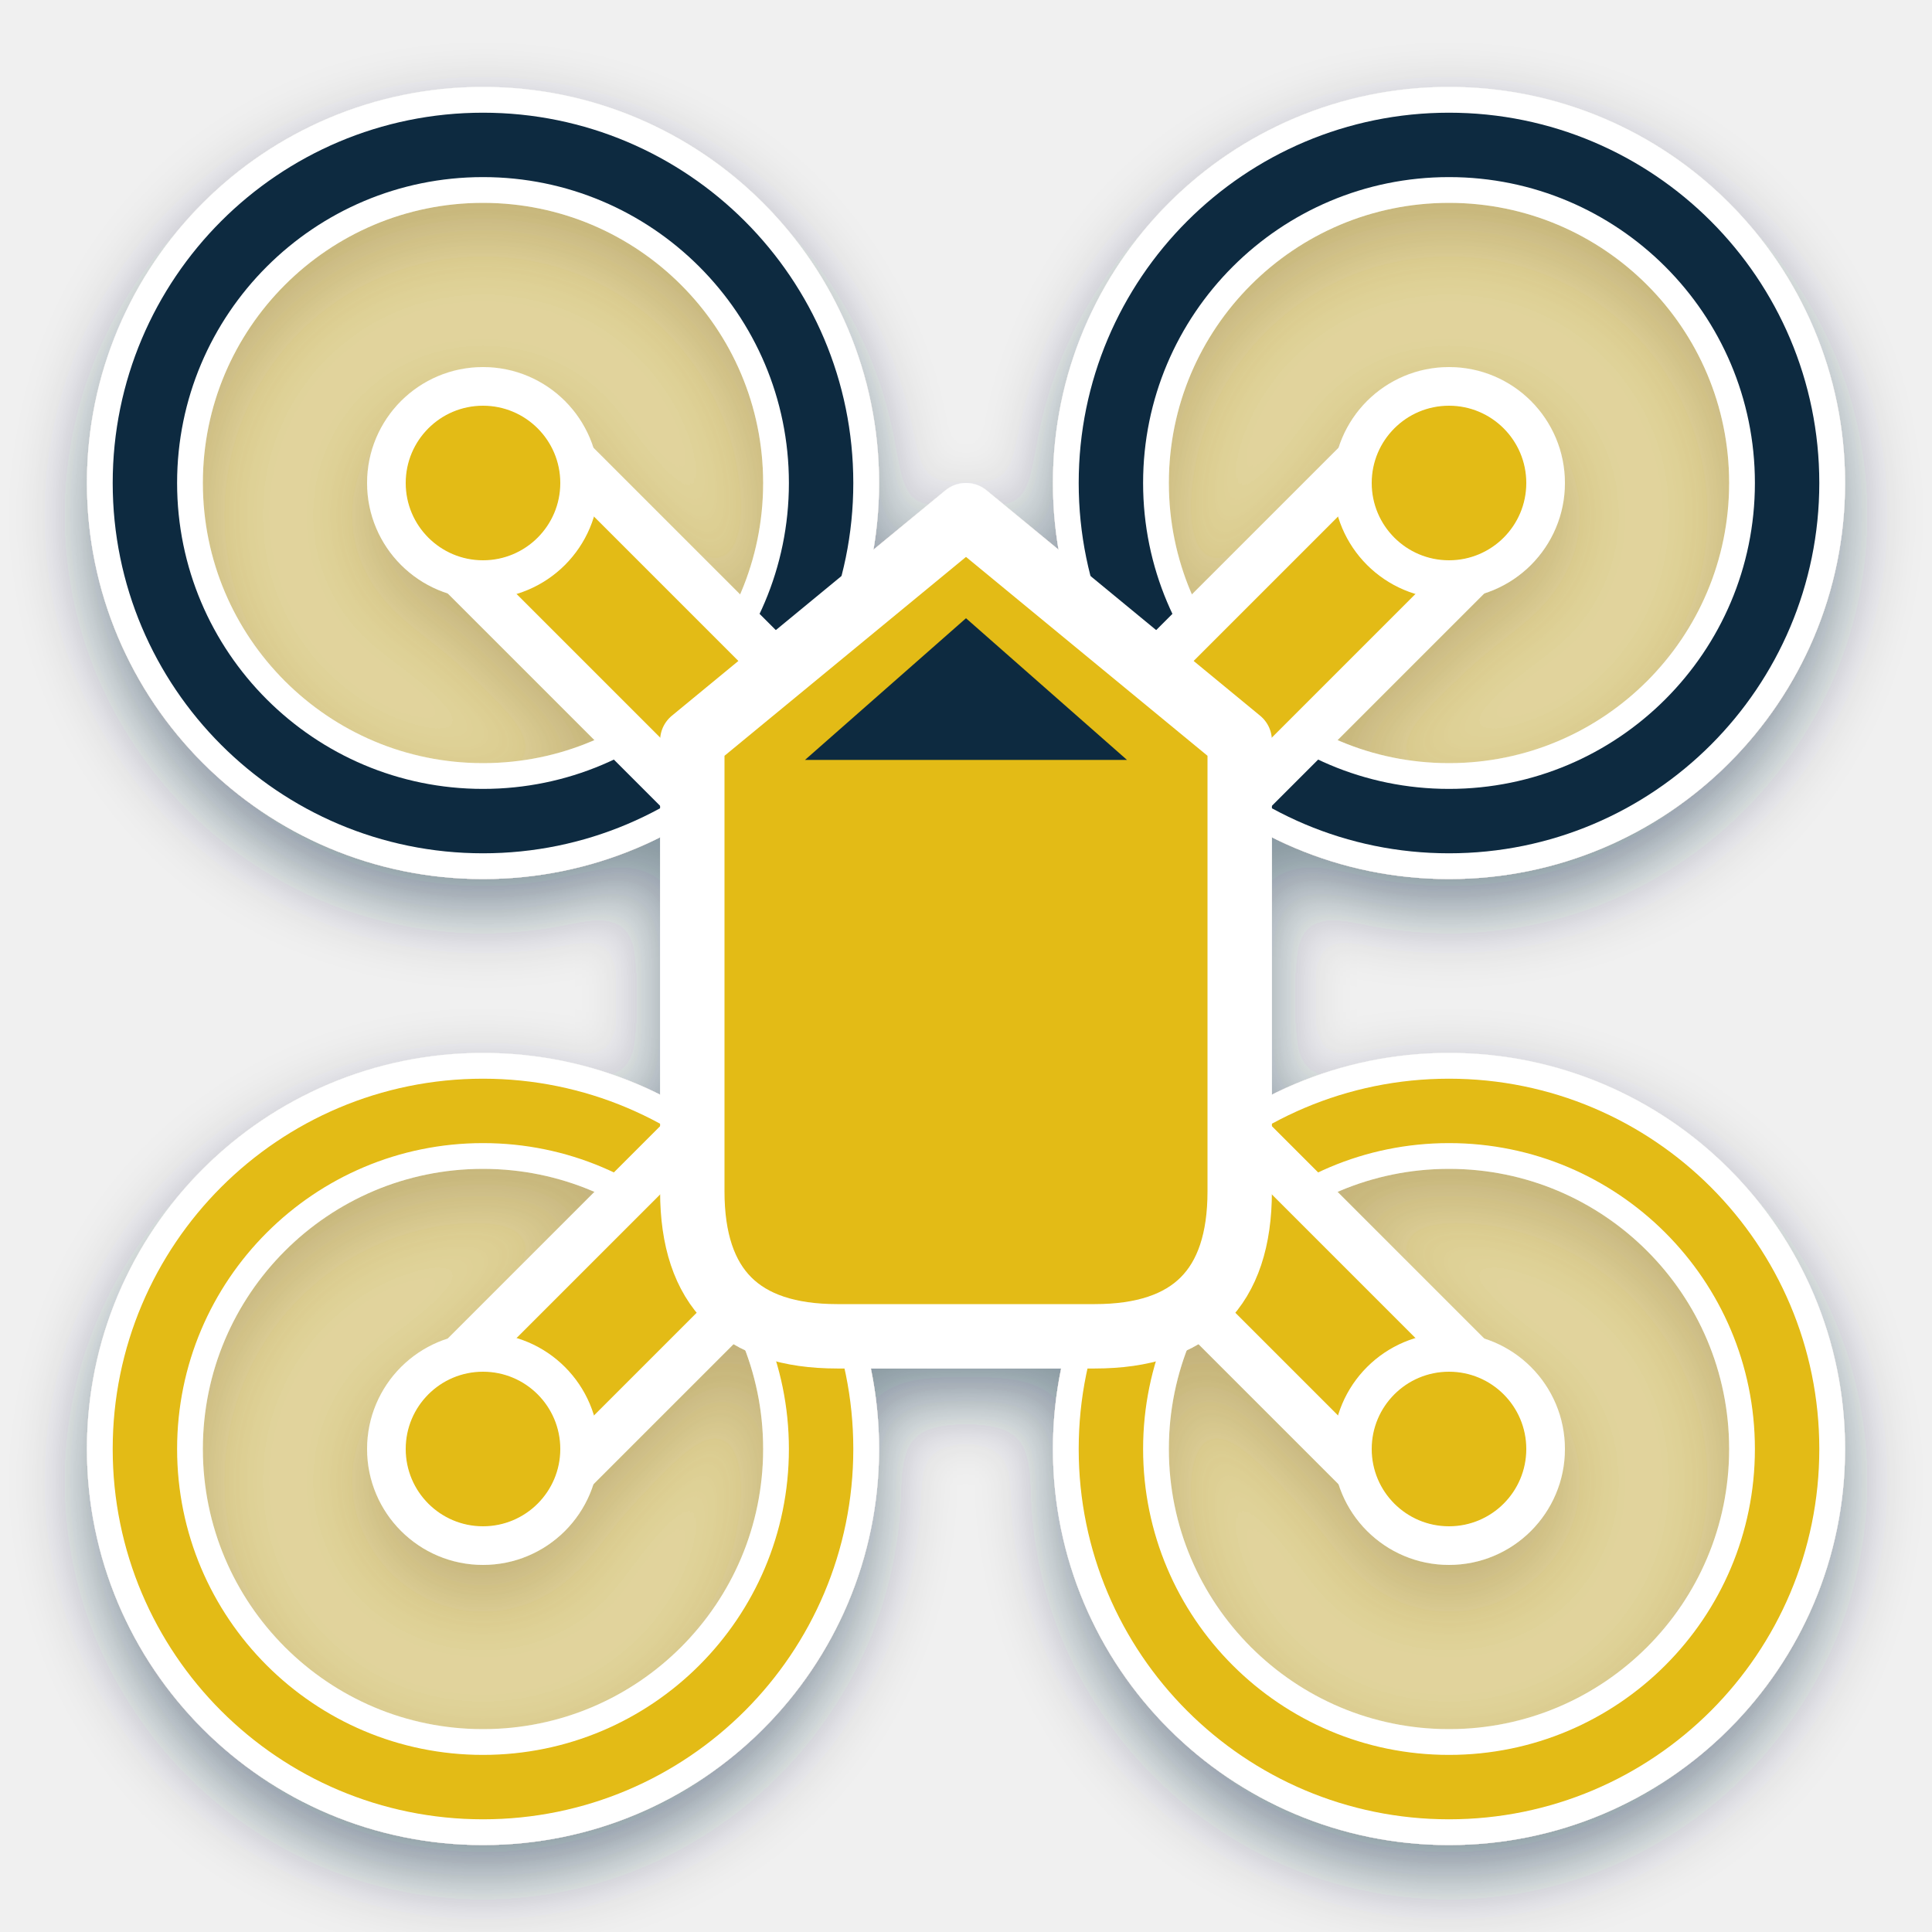
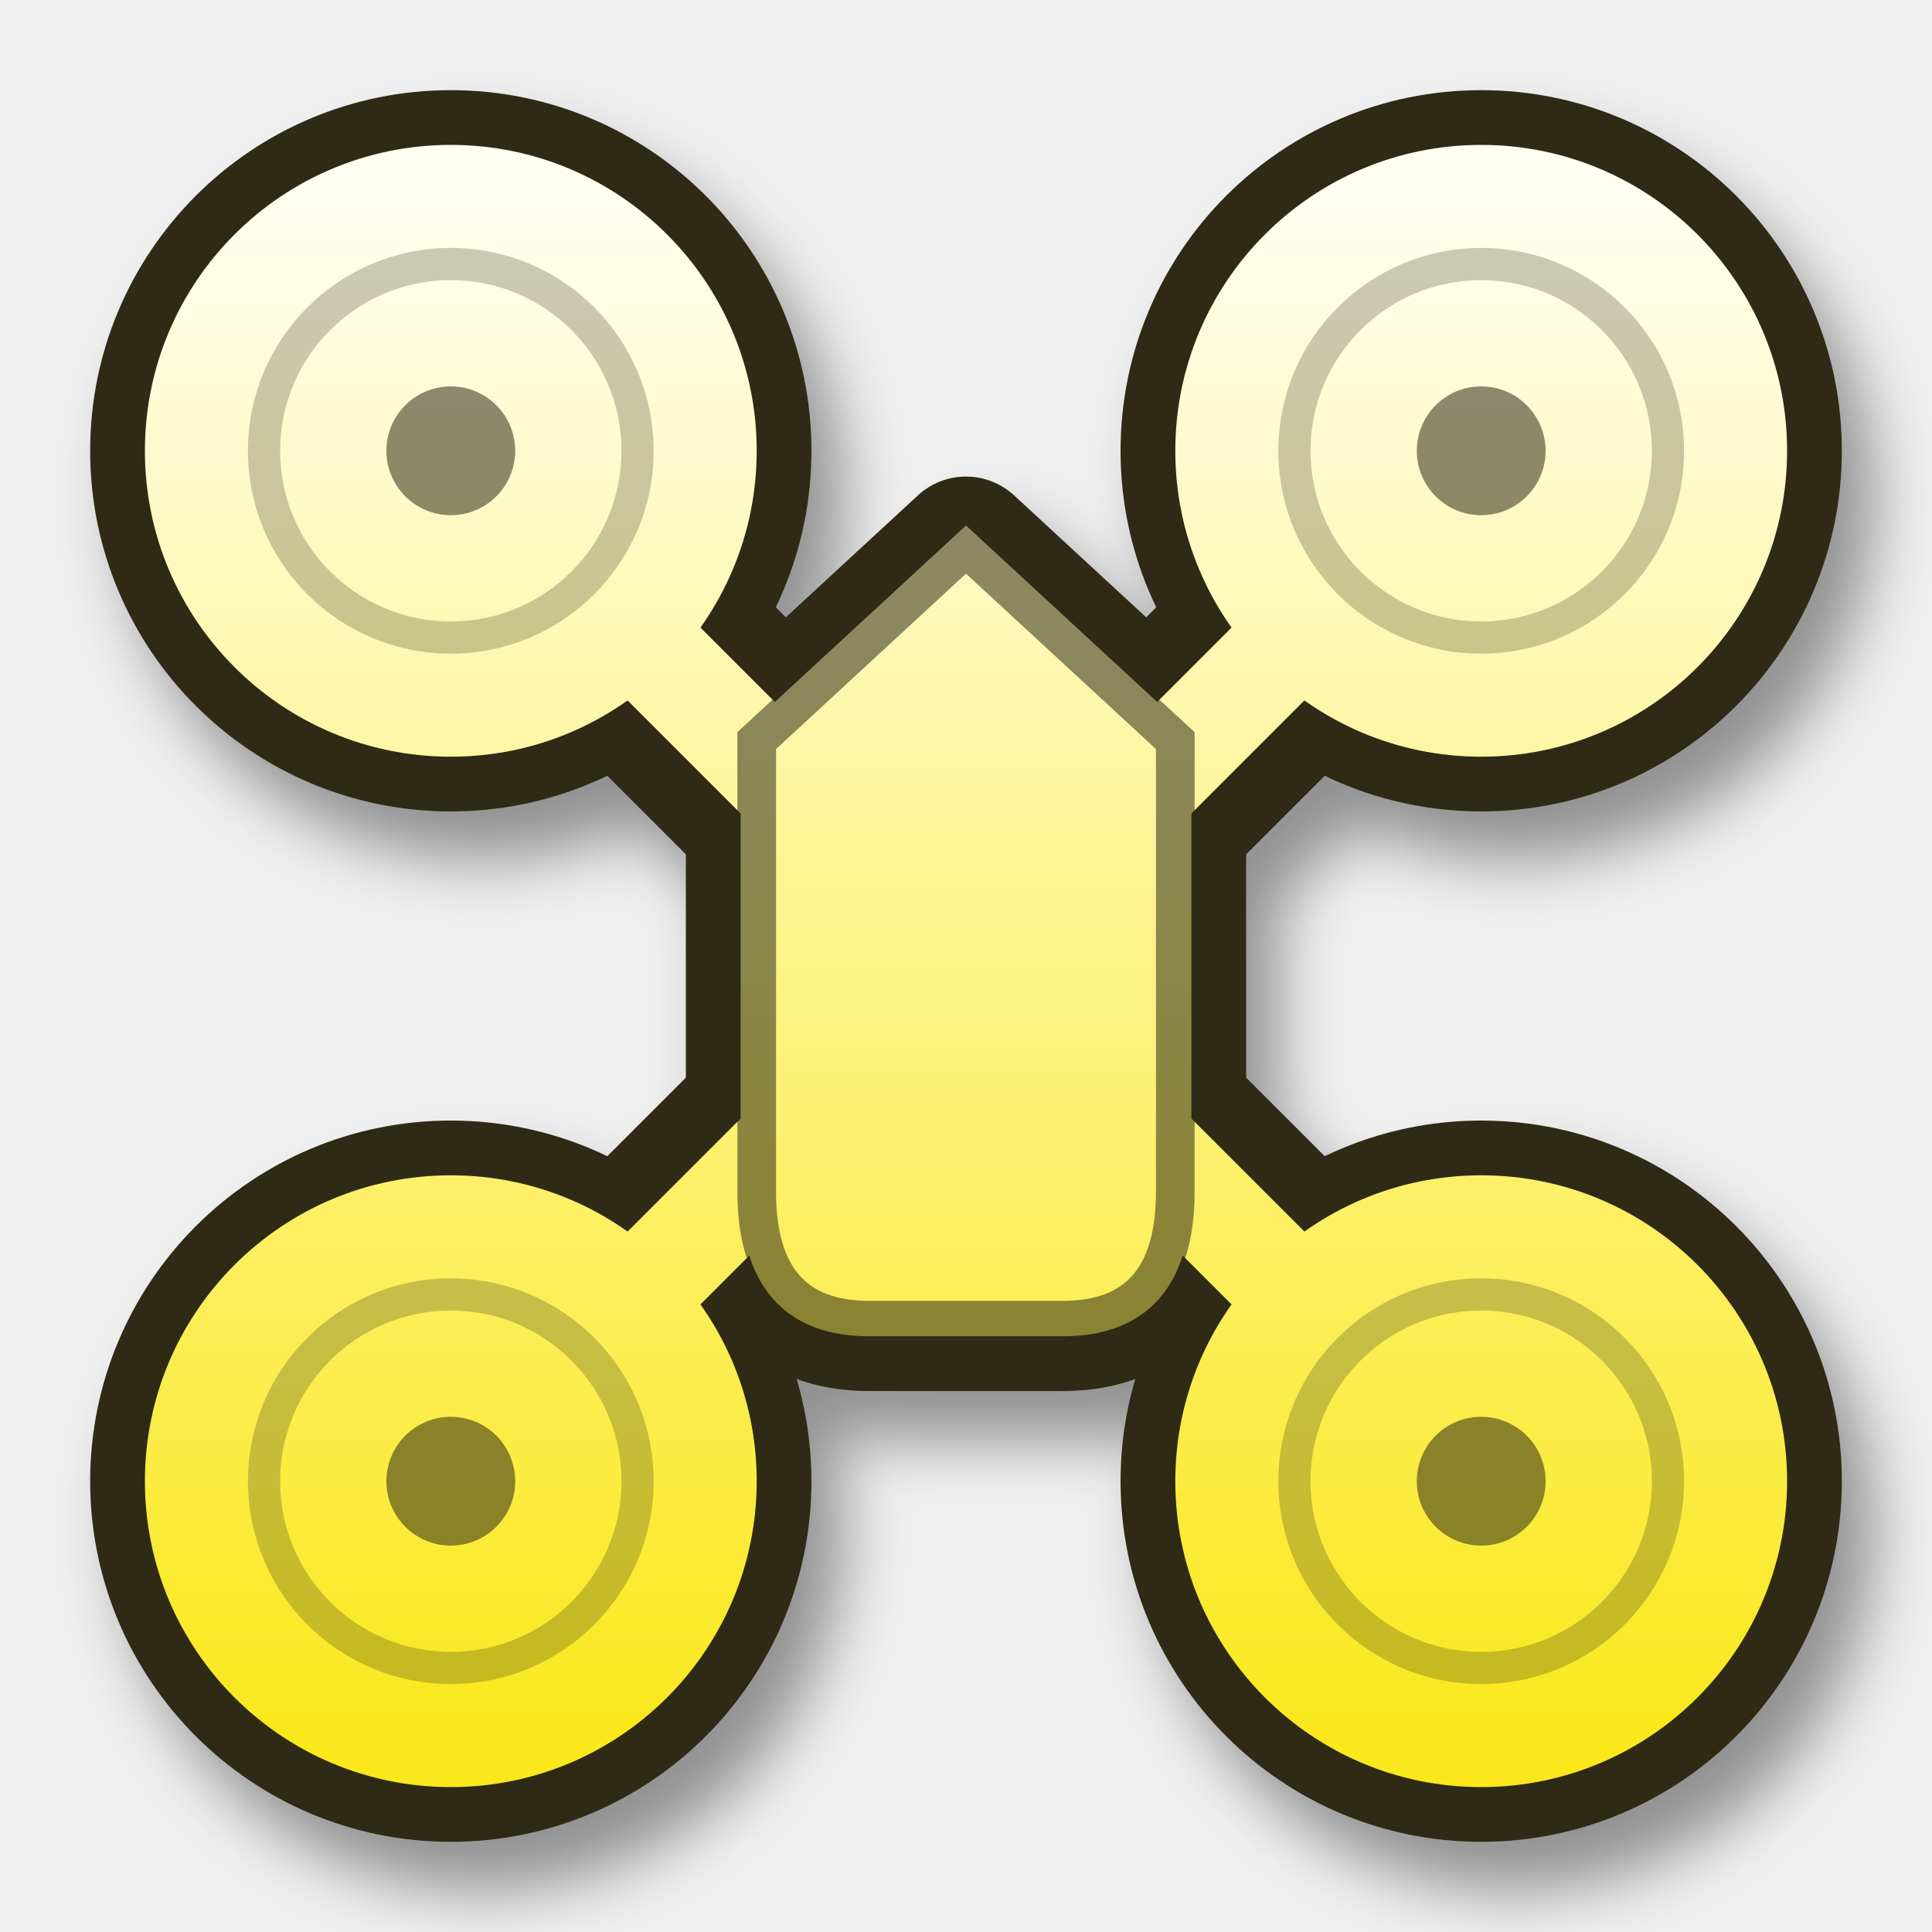
<svg xmlns="http://www.w3.org/2000/svg" width="60" height="60" viewBox="0 0 60 60">
  <defs>
    <filter id="s" x="-20%" y="-20%" width="140%" height="140%">
-       <feDropShadow dx="0" dy="1" stdDeviation="1.1" flood-color="#0d2a40" flood-opacity=".45" />
+       <feDropShadow dx="1" dy="1.5" stdDeviation="1" flood-color="#000" flood-opacity=".4" />
    </filter>
+     <linearGradient id="g" gradientUnits="userSpaceOnUse" x1="0" y1="6" x2="0" y2="54">
+       <stop offset="0" stop-color="#fffef1" />
+       <stop offset="1" stop-color="#fae81c" />
+     </linearGradient>
  </defs>
  <g filter="url(#s)">
-     <g>
-       <circle cx="15" cy="15" r="10.5" fill="#e3bb12" fill-opacity=".3" stroke="#fff" stroke-width="3.6" />
-       <circle cx="15" cy="15" r="10.5" fill="none" stroke="#0d2a40" stroke-width="2" />
-       <circle cx="45" cy="15" r="10.5" fill="#e3bb12" fill-opacity=".3" stroke="#fff" stroke-width="3.6" />
-       <circle cx="45" cy="15" r="10.5" fill="none" stroke="#0d2a40" stroke-width="2" />
-       <circle cx="15" cy="45" r="10.5" fill="#e3bb12" fill-opacity=".3" stroke="#fff" stroke-width="3.6" />
-       <circle cx="15" cy="45" r="10.5" fill="none" stroke="#e3bb12" stroke-width="2" />
-       <circle cx="45" cy="45" r="10.5" fill="#e3bb12" fill-opacity=".3" stroke="#fff" stroke-width="3.6" />
-       <circle cx="45" cy="45" r="10.5" fill="none" stroke="#e3bb12" stroke-width="2" />
-       <line x1="30" y1="30" x2="15" y2="15" stroke="#fff" stroke-width="6.4" stroke-linecap="round" />
-       <line x1="30" y1="30" x2="45" y2="15" stroke="#fff" stroke-width="6.4" stroke-linecap="round" />
-       <line x1="30" y1="30" x2="15" y2="45" stroke="#fff" stroke-width="6.4" stroke-linecap="round" />
-       <line x1="30" y1="30" x2="45" y2="45" stroke="#fff" stroke-width="6.4" stroke-linecap="round" />
-       <line x1="30" y1="30" x2="15" y2="15" stroke="#e3bb12" stroke-width="3.4" stroke-linecap="round" />
-       <line x1="30" y1="30" x2="45" y2="15" stroke="#e3bb12" stroke-width="3.4" stroke-linecap="round" />
-       <line x1="30" y1="30" x2="15" y2="45" stroke="#e3bb12" stroke-width="3.4" stroke-linecap="round" />
-       <line x1="30" y1="30" x2="45" y2="45" stroke="#e3bb12" stroke-width="3.4" stroke-linecap="round" />
-       <circle cx="15" cy="15" r="3" fill="#e3bb12" stroke="#fff" stroke-width="1.2" />
-       <circle cx="45" cy="15" r="3" fill="#e3bb12" stroke="#fff" stroke-width="1.2" />
-       <circle cx="15" cy="45" r="3" fill="#e3bb12" stroke="#fff" stroke-width="1.2" />
-       <circle cx="45" cy="45" r="3" fill="#e3bb12" stroke="#fff" stroke-width="1.2" />
-       <path d="M30 16 L38.5 23 V37 Q38.5 41.5 34 41.5 H26 Q21.5 41.5 21.5 37 V23 Z" fill="#e3bb12" stroke="#fff" stroke-width="2" stroke-linejoin="round" />
-       <path d="M30 19.2 L35 23.6 H25 Z" fill="#0d2a40" />
+     <g stroke="#2e2c16" stroke-width="7.4" stroke-linecap="round">
+       <line x1="30" y1="30" x2="14" y2="14" />
+       <line x1="30" y1="30" x2="46" y2="14" />
+       <line x1="30" y1="30" x2="14" y2="46" />
+       <line x1="30" y1="30" x2="46" y2="46" />
    </g>
+     <circle cx="14" cy="14" r="9" fill="#2e2c16" stroke="#2e2c16" stroke-width="4.4" stroke-linejoin="round" stroke-linecap="round" />
+     <circle cx="46" cy="14" r="9" fill="#2e2c16" stroke="#2e2c16" stroke-width="4.4" stroke-linejoin="round" stroke-linecap="round" />
+     <circle cx="14" cy="46" r="9" fill="#2e2c16" stroke="#2e2c16" stroke-width="4.4" stroke-linejoin="round" stroke-linecap="round" />
+     <circle cx="46" cy="46" r="9" fill="#2e2c16" stroke="#2e2c16" stroke-width="4.4" stroke-linejoin="round" stroke-linecap="round" />
+     <path d="M30 17 L36.5 23 V37 Q36.5 41 33 41 H27 Q23.5 41 23.5 37 V23 Z" fill="#2e2c16" stroke="#2e2c16" stroke-width="4.4" stroke-linejoin="round" stroke-linecap="round" />
+     <circle cx="14" cy="14" r="9" fill="url(#g)" stroke="url(#g)" stroke-linecap="round" />
+     <circle cx="46" cy="14" r="9" fill="url(#g)" stroke="url(#g)" stroke-linecap="round" />
+     <circle cx="14" cy="46" r="9" fill="url(#g)" stroke="url(#g)" stroke-linecap="round" />
+     <circle cx="46" cy="46" r="9" fill="url(#g)" stroke="url(#g)" stroke-linecap="round" />
+     <path d="M30 17 L36.5 23 V37 Q36.5 41 33 41 H27 Q23.5 41 23.5 37 V23 Z" fill="url(#g)" stroke="url(#g)" stroke-linecap="round" />
+     <g stroke="url(#g)" stroke-width="3.2" stroke-linecap="round">
+       <line x1="30" y1="30" x2="14" y2="14" />
+       <line x1="30" y1="30" x2="46" y2="14" />
+       <line x1="30" y1="30" x2="14" y2="46" />
+       <line x1="30" y1="30" x2="46" y2="46" />
+     </g>
+     <circle cx="14" cy="14" r="5.8" fill="none" stroke="#2e2c16" stroke-opacity=".25" stroke-width="1" />
+     <circle cx="14" cy="14" r="2" fill="#2e2c16" fill-opacity=".55" />
+     <circle cx="46" cy="14" r="5.8" fill="none" stroke="#2e2c16" stroke-opacity=".25" stroke-width="1" />
+     <circle cx="46" cy="14" r="2" fill="#2e2c16" fill-opacity=".55" />
+     <circle cx="14" cy="46" r="5.8" fill="none" stroke="#2e2c16" stroke-opacity=".25" stroke-width="1" />
+     <circle cx="14" cy="46" r="2" fill="#2e2c16" fill-opacity=".55" />
+     <circle cx="46" cy="46" r="5.8" fill="none" stroke="#2e2c16" stroke-opacity=".25" stroke-width="1" />
+     <circle cx="46" cy="46" r="2" fill="#2e2c16" fill-opacity=".55" />
+     <path d="M30 17 L36.5 23 V37 Q36.5 41 33 41 H27 Q23.5 41 23.5 37 V23 Z" fill="none" stroke="#2e2c16" stroke-opacity=".55" stroke-width="1.2" />
  </g>
</svg>
